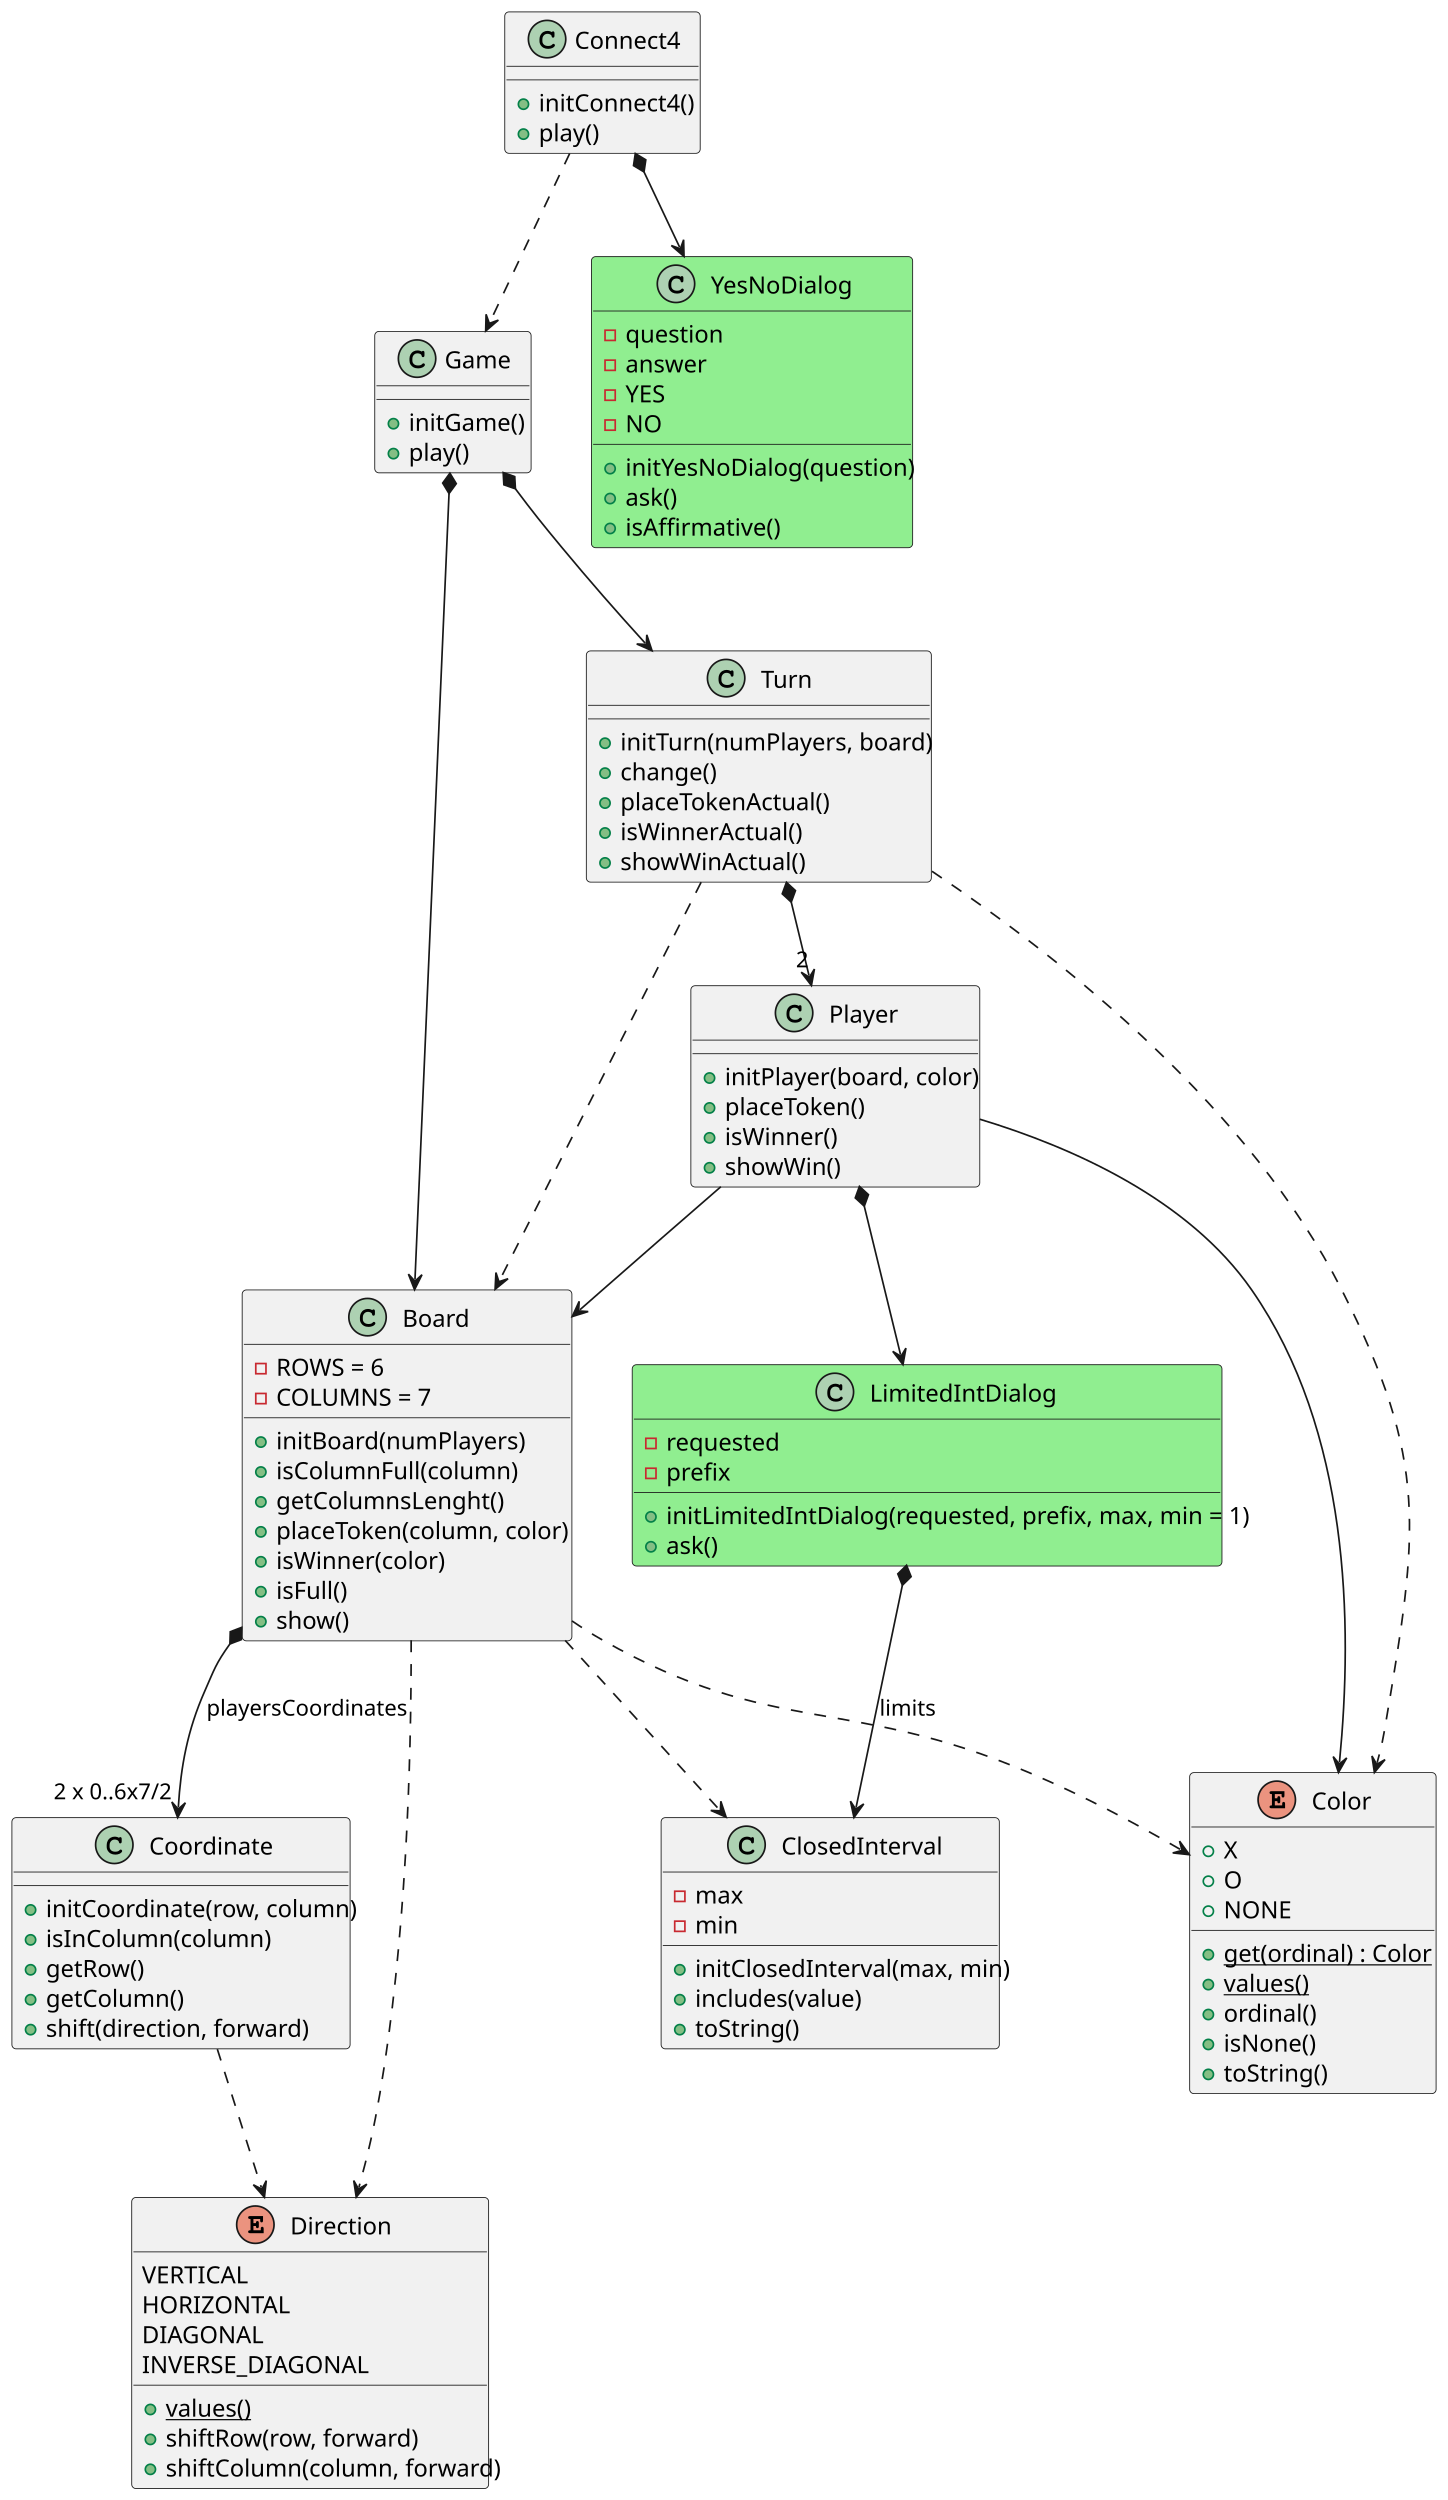
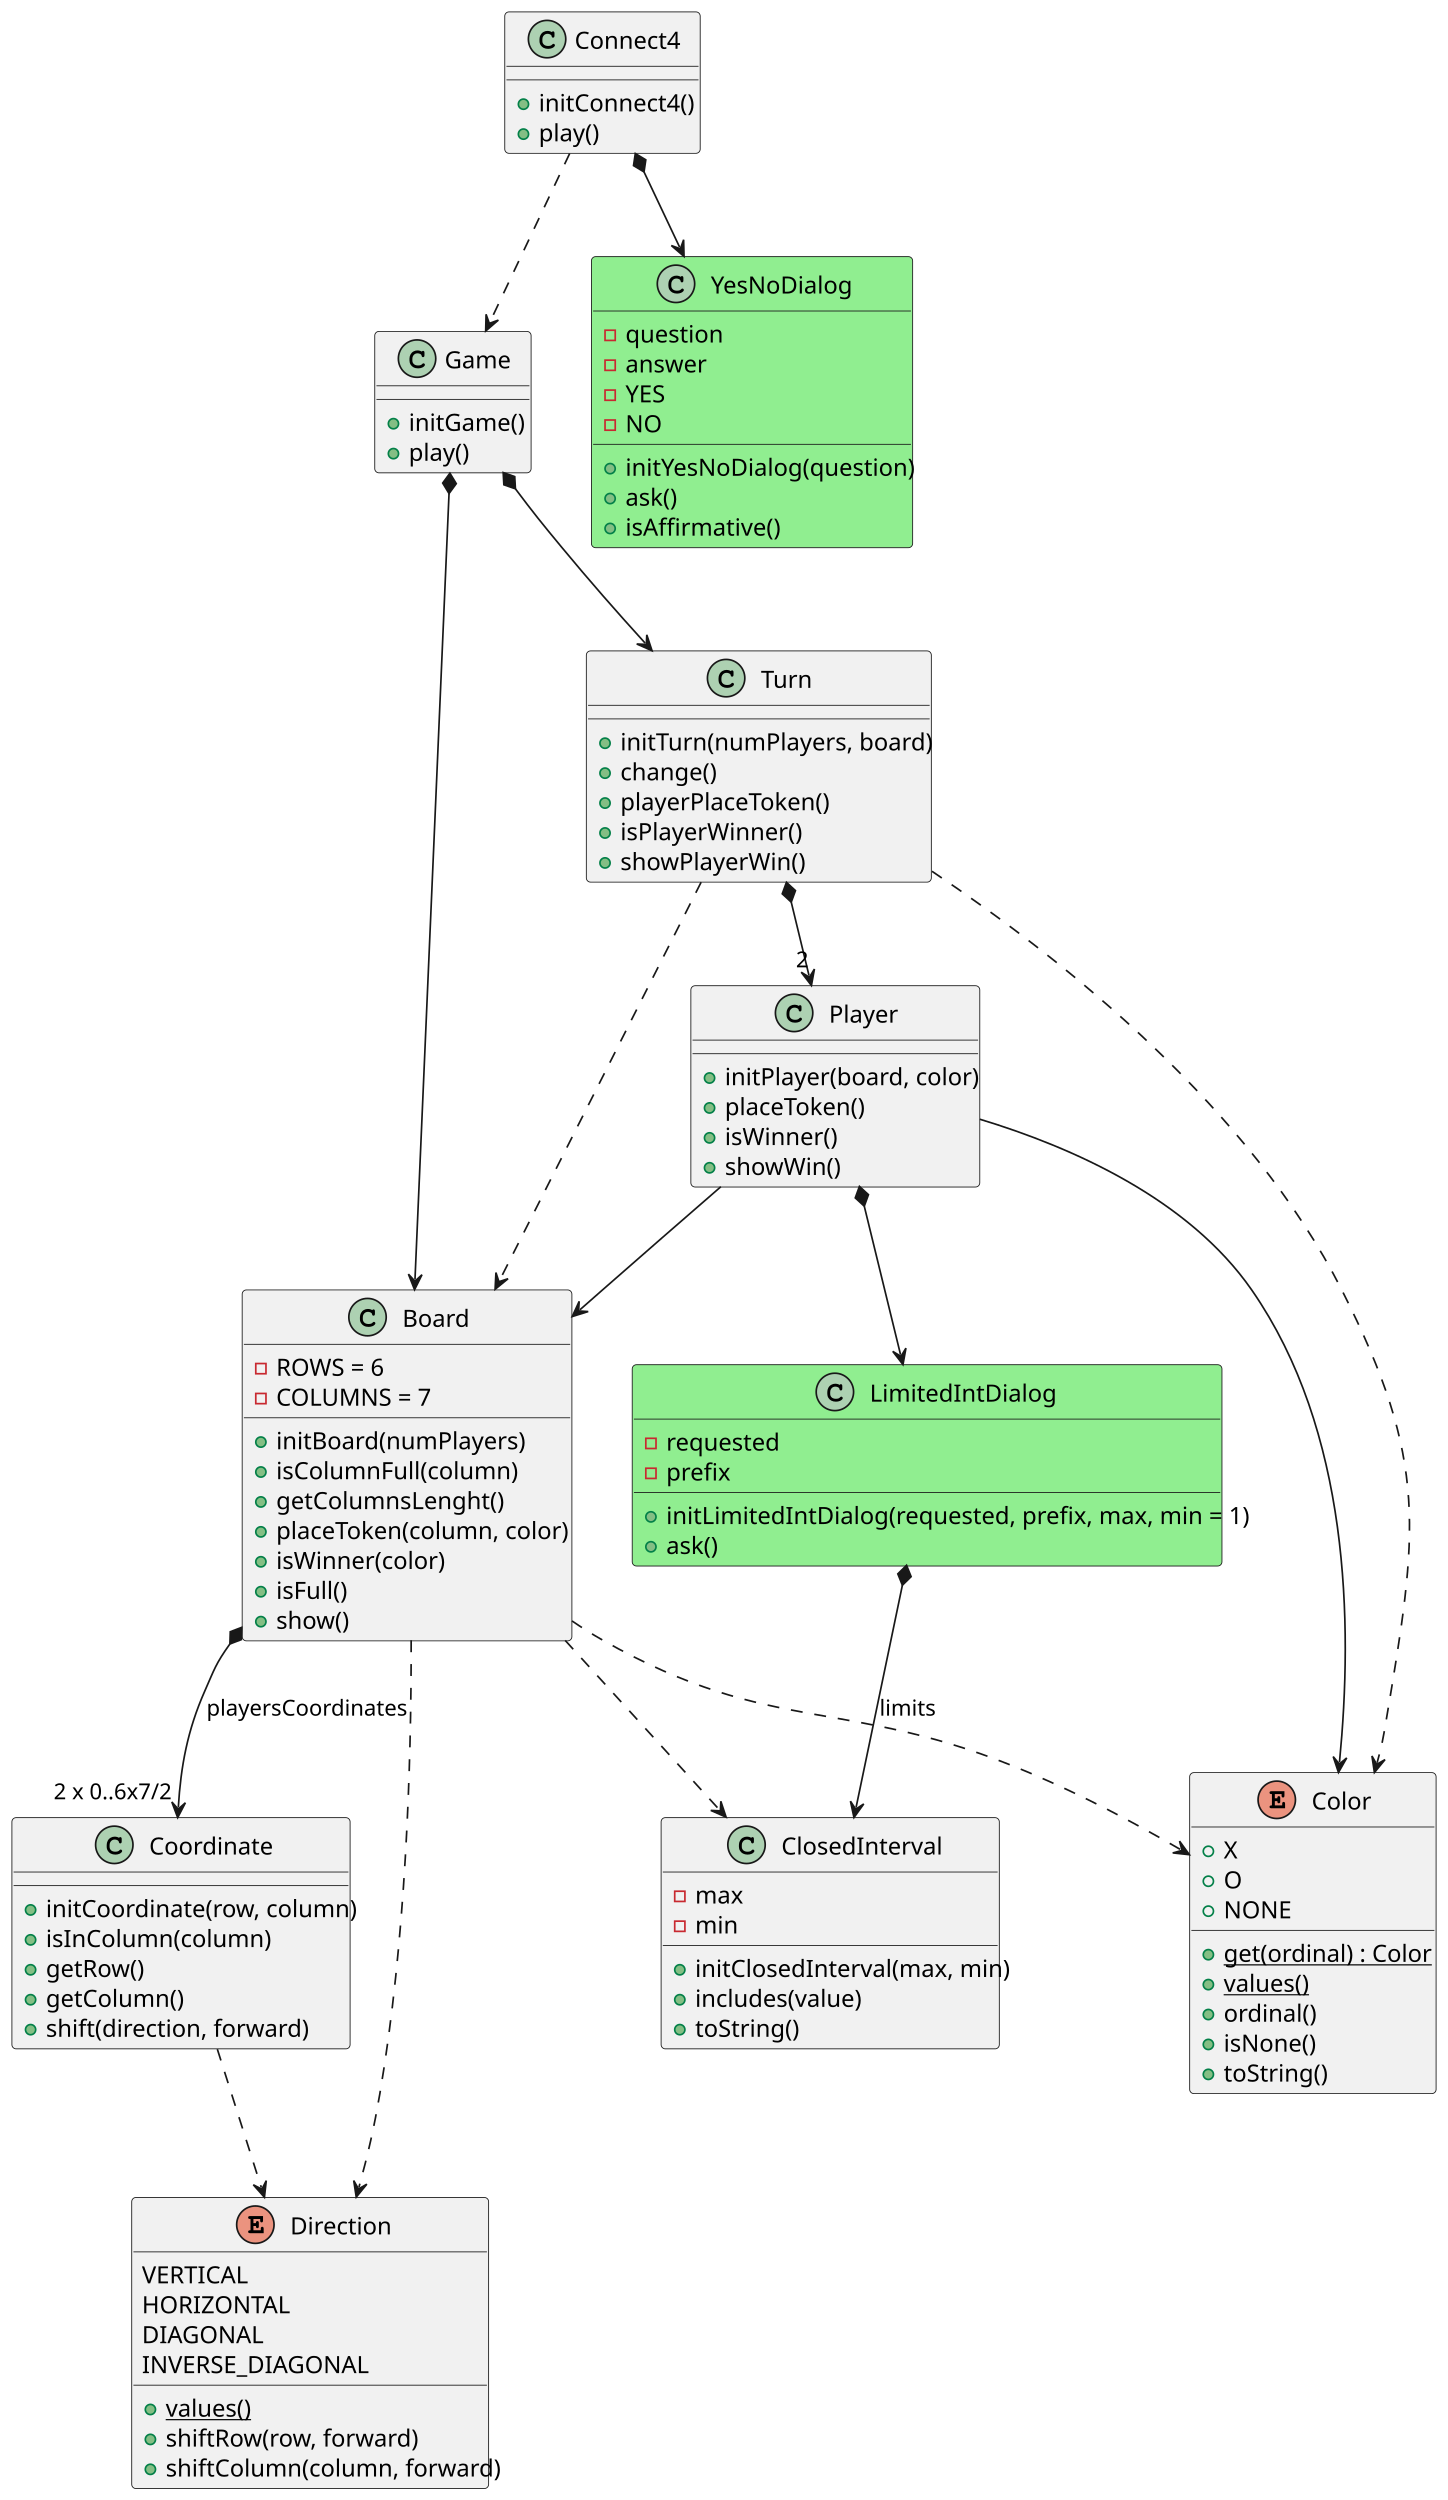
<svg xmlns="http://www.w3.org/2000/svg" contentStyleType="text/css" height="1471px" preserveAspectRatio="none" style="width:852px;height:1471px;background:#FFFFFF;" version="1.1" viewBox="0 0 852 1471" width="852px" zoomAndPan="magnify">
  <defs />
  <g>
    <g id="elem_Connect4">
      <rect codeLine="2" fill="#F1F1F1" height="83.219" id="Connect4" rx="2.5" ry="2.5" style="stroke:#181818;stroke-width:0.5;" width="115" x="297" y="7" />
      <ellipse cx="321.9" cy="23" fill="#ADD1B2" rx="11" ry="11" style="stroke:#181818;stroke-width:1.0;" />
      <path d="M324.666,18.875 Q324.822,18.656 325.009,18.547 Q325.197,18.438 325.416,18.438 Q325.791,18.438 326.025,18.703 Q326.259,18.953 326.259,19.562 L326.259,21.016 Q326.259,21.625 326.025,21.891 Q325.791,22.156 325.416,22.156 Q325.072,22.156 324.869,21.953 Q324.666,21.766 324.556,21.25 Q324.509,20.891 324.322,20.703 Q323.994,20.328 323.384,20.109 Q322.775,19.891 322.15,19.891 Q321.384,19.891 320.744,20.219 Q320.119,20.547 319.619,21.297 Q319.134,22.047 319.134,23.078 L319.134,24.172 Q319.134,25.406 320.025,26.234 Q320.916,27.047 322.509,27.047 Q323.447,27.047 324.103,26.797 Q324.494,26.641 324.916,26.203 Q325.181,25.938 325.322,25.859 Q325.478,25.781 325.681,25.781 Q326.009,25.781 326.259,26.047 Q326.525,26.297 326.525,26.641 Q326.525,26.984 326.181,27.391 Q325.681,27.969 324.884,28.297 Q323.806,28.75 322.509,28.75 Q320.994,28.75 319.791,28.125 Q318.806,27.625 318.119,26.562 Q317.431,25.484 317.431,24.203 L317.431,23.047 Q317.431,21.719 318.041,20.578 Q318.666,19.422 319.759,18.812 Q320.853,18.188 322.087,18.188 Q322.822,18.188 323.462,18.359 Q324.119,18.516 324.666,18.875 Z " fill="#000000" />
      <text fill="#000000" font-family="sans-serif" font-size="14" lengthAdjust="spacing" textLength="61" x="338.1" y="28.729">Connect4</text>
      <line style="stroke:#181818;stroke-width:0.5;" x1="298" x2="411" y1="39" y2="39" />
      <line style="stroke:#181818;stroke-width:0.5;" x1="298" x2="411" y1="47" y2="47" />
      <ellipse cx="308" cy="61.305" fill="#84BE84" rx="3" ry="3" style="stroke:#038048;stroke-width:1.0;" />
      <text fill="#000000" font-family="sans-serif" font-size="14" lengthAdjust="spacing" textLength="89" x="317" y="65.533">initConnect4()</text>
      <ellipse cx="308" cy="78.914" fill="#84BE84" rx="3" ry="3" style="stroke:#038048;stroke-width:1.0;" />
      <text fill="#000000" font-family="sans-serif" font-size="14" lengthAdjust="spacing" textLength="36" x="317" y="83.143">play()</text>
    </g>
    <g id="elem_Game">
      <rect codeLine="10" fill="#F1F1F1" height="83.219" id="Game" rx="2.5" ry="2.5" style="stroke:#181818;stroke-width:0.5;" width="92" x="220.5" y="195" />
      <ellipse cx="245.4" cy="211" fill="#ADD1B2" rx="11" ry="11" style="stroke:#181818;stroke-width:1.0;" />
      <path d="M248.166,206.875 Q248.322,206.656 248.509,206.547 Q248.697,206.438 248.916,206.438 Q249.291,206.438 249.525,206.703 Q249.759,206.953 249.759,207.562 L249.759,209.016 Q249.759,209.625 249.525,209.891 Q249.291,210.156 248.916,210.156 Q248.572,210.156 248.369,209.953 Q248.166,209.766 248.056,209.25 Q248.009,208.891 247.822,208.703 Q247.494,208.328 246.884,208.109 Q246.275,207.891 245.65,207.891 Q244.884,207.891 244.244,208.219 Q243.619,208.547 243.119,209.297 Q242.634,210.047 242.634,211.078 L242.634,212.172 Q242.634,213.406 243.525,214.234 Q244.416,215.047 246.009,215.047 Q246.947,215.047 247.603,214.797 Q247.994,214.641 248.416,214.203 Q248.681,213.938 248.822,213.859 Q248.978,213.781 249.181,213.781 Q249.509,213.781 249.759,214.047 Q250.025,214.297 250.025,214.641 Q250.025,214.984 249.681,215.391 Q249.181,215.969 248.384,216.297 Q247.306,216.75 246.009,216.75 Q244.494,216.75 243.291,216.125 Q242.306,215.625 241.619,214.562 Q240.931,213.484 240.931,212.203 L240.931,211.047 Q240.931,209.719 241.541,208.578 Q242.166,207.422 243.259,206.812 Q244.353,206.188 245.588,206.188 Q246.322,206.188 246.963,206.359 Q247.619,206.516 248.166,206.875 Z " fill="#000000" />
      <text fill="#000000" font-family="sans-serif" font-size="14" lengthAdjust="spacing" textLength="38" x="261.6" y="216.728">Game</text>
      <line style="stroke:#181818;stroke-width:0.5;" x1="221.5" x2="311.5" y1="227" y2="227" />
      <line style="stroke:#181818;stroke-width:0.5;" x1="221.5" x2="311.5" y1="235" y2="235" />
      <ellipse cx="231.5" cy="249.305" fill="#84BE84" rx="3" ry="3" style="stroke:#038048;stroke-width:1.0;" />
      <text fill="#000000" font-family="sans-serif" font-size="14" lengthAdjust="spacing" textLength="66" x="240.5" y="253.533">initGame()</text>
      <ellipse cx="231.5" cy="266.914" fill="#84BE84" rx="3" ry="3" style="stroke:#038048;stroke-width:1.0;" />
      <text fill="#000000" font-family="sans-serif" font-size="14" lengthAdjust="spacing" textLength="36" x="240.5" y="271.143">play()</text>
    </g>
    <g id="elem_YesNoDialog">
      <rect codeLine="90" fill="#90EE90" height="171.266" id="YesNoDialog" rx="2.5" ry="2.5" style="stroke:#181818;stroke-width:0.5;" width="189" x="348" y="151" />
      <ellipse cx="397.75" cy="167" fill="#ADD1B2" rx="11" ry="11" style="stroke:#181818;stroke-width:1.0;" />
      <path d="M400.516,162.875 Q400.672,162.656 400.859,162.547 Q401.047,162.438 401.266,162.438 Q401.641,162.438 401.875,162.703 Q402.109,162.953 402.109,163.562 L402.109,165.016 Q402.109,165.625 401.875,165.891 Q401.641,166.156 401.266,166.156 Q400.922,166.156 400.719,165.953 Q400.516,165.766 400.406,165.25 Q400.359,164.891 400.172,164.703 Q399.844,164.328 399.234,164.109 Q398.625,163.891 398,163.891 Q397.234,163.891 396.594,164.219 Q395.969,164.547 395.469,165.297 Q394.984,166.047 394.984,167.078 L394.984,168.172 Q394.984,169.406 395.875,170.234 Q396.766,171.047 398.359,171.047 Q399.297,171.047 399.953,170.797 Q400.344,170.641 400.766,170.203 Q401.031,169.938 401.172,169.859 Q401.328,169.781 401.531,169.781 Q401.859,169.781 402.109,170.047 Q402.375,170.297 402.375,170.641 Q402.375,170.984 402.031,171.391 Q401.531,171.969 400.734,172.297 Q399.656,172.75 398.359,172.75 Q396.844,172.75 395.641,172.125 Q394.656,171.625 393.969,170.562 Q393.281,169.484 393.281,168.203 L393.281,167.047 Q393.281,165.719 393.891,164.578 Q394.516,163.422 395.609,162.812 Q396.703,162.188 397.938,162.188 Q398.672,162.188 399.312,162.359 Q399.969,162.516 400.516,162.875 Z " fill="#000000" />
      <text fill="#000000" font-family="sans-serif" font-size="14" lengthAdjust="spacing" textLength="81" x="418.25" y="172.728">YesNoDialog</text>
      <line style="stroke:#181818;stroke-width:0.5;" x1="349" x2="536" y1="183" y2="183" />
      <rect fill="none" height="6" style="stroke:#C82930;stroke-width:1.0;" width="6" x="356" y="194.305" />
      <text fill="#000000" font-family="sans-serif" font-size="14" lengthAdjust="spacing" textLength="54" x="368" y="201.533">question</text>
      <rect fill="none" height="6" style="stroke:#C82930;stroke-width:1.0;" width="6" x="356" y="211.914" />
      <text fill="#000000" font-family="sans-serif" font-size="14" lengthAdjust="spacing" textLength="45" x="368" y="219.143">answer</text>
      <rect fill="none" height="6" style="stroke:#C82930;stroke-width:1.0;" width="6" x="356" y="229.523" />
      <text fill="#000000" font-family="sans-serif" font-size="14" lengthAdjust="spacing" textLength="27" x="368" y="236.752">YES</text>
      <rect fill="none" height="6" style="stroke:#C82930;stroke-width:1.0;" width="6" x="356" y="247.133" />
      <text fill="#000000" font-family="sans-serif" font-size="14" lengthAdjust="spacing" textLength="20" x="368" y="254.361">NO</text>
      <line style="stroke:#181818;stroke-width:0.5;" x1="349" x2="536" y1="261.438" y2="261.438" />
      <ellipse cx="359" cy="275.742" fill="#84BE84" rx="3" ry="3" style="stroke:#038048;stroke-width:1.0;" />
      <text fill="#000000" font-family="sans-serif" font-size="14" lengthAdjust="spacing" textLength="163" x="368" y="279.971">initYesNoDialog(question)</text>
      <ellipse cx="359" cy="293.352" fill="#84BE84" rx="3" ry="3" style="stroke:#038048;stroke-width:1.0;" />
      <text fill="#000000" font-family="sans-serif" font-size="14" lengthAdjust="spacing" textLength="32" x="368" y="297.58">ask()</text>
      <ellipse cx="359" cy="310.961" fill="#84BE84" rx="3" ry="3" style="stroke:#038048;stroke-width:1.0;" />
      <text fill="#000000" font-family="sans-serif" font-size="14" lengthAdjust="spacing" textLength="86" x="368" y="315.19">isAffirmative()</text>
    </g>
    <g id="elem_Turn">
      <rect codeLine="18" fill="#F1F1F1" height="136.047" id="Turn" rx="2.5" ry="2.5" style="stroke:#181818;stroke-width:0.5;" width="203" x="345" y="383" />
      <ellipse cx="427.25" cy="399" fill="#ADD1B2" rx="11" ry="11" style="stroke:#181818;stroke-width:1.0;" />
      <path d="M430.016,394.875 Q430.172,394.656 430.359,394.547 Q430.547,394.438 430.766,394.438 Q431.141,394.438 431.375,394.703 Q431.609,394.953 431.609,395.562 L431.609,397.016 Q431.609,397.625 431.375,397.891 Q431.141,398.156 430.766,398.156 Q430.422,398.156 430.219,397.953 Q430.016,397.766 429.906,397.25 Q429.859,396.891 429.672,396.703 Q429.344,396.328 428.734,396.109 Q428.125,395.891 427.5,395.891 Q426.734,395.891 426.094,396.219 Q425.469,396.547 424.969,397.297 Q424.484,398.047 424.484,399.078 L424.484,400.172 Q424.484,401.406 425.375,402.234 Q426.266,403.047 427.859,403.047 Q428.797,403.047 429.453,402.797 Q429.844,402.641 430.266,402.203 Q430.531,401.938 430.672,401.859 Q430.828,401.781 431.031,401.781 Q431.359,401.781 431.609,402.047 Q431.875,402.297 431.875,402.641 Q431.875,402.984 431.531,403.391 Q431.031,403.969 430.234,404.297 Q429.156,404.75 427.859,404.75 Q426.344,404.75 425.141,404.125 Q424.156,403.625 423.469,402.562 Q422.781,401.484 422.781,400.203 L422.781,399.047 Q422.781,397.719 423.391,396.578 Q424.016,395.422 425.109,394.812 Q426.203,394.188 427.438,394.188 Q428.172,394.188 428.812,394.359 Q429.469,394.516 430.016,394.875 Z " fill="#000000" />
      <text fill="#000000" font-family="sans-serif" font-size="14" lengthAdjust="spacing" textLength="30" x="447.75" y="404.728">Turn</text>
      <line style="stroke:#181818;stroke-width:0.5;" x1="346" x2="547" y1="415" y2="415" />
      <line style="stroke:#181818;stroke-width:0.5;" x1="346" x2="547" y1="423" y2="423" />
      <ellipse cx="356" cy="437.305" fill="#84BE84" rx="3" ry="3" style="stroke:#038048;stroke-width:1.0;" />
      <text fill="#000000" font-family="sans-serif" font-size="14" lengthAdjust="spacing" textLength="177" x="365" y="441.533">initTurn(numPlayers, board)</text>
      <ellipse cx="356" cy="454.914" fill="#84BE84" rx="3" ry="3" style="stroke:#038048;stroke-width:1.0;" />
      <text fill="#000000" font-family="sans-serif" font-size="14" lengthAdjust="spacing" textLength="57" x="365" y="459.143">change()</text>
      <ellipse cx="356" cy="472.523" fill="#84BE84" rx="3" ry="3" style="stroke:#038048;stroke-width:1.0;" />
-       <text fill="#000000" font-family="sans-serif" font-size="14" lengthAdjust="spacing" textLength="123" x="365" y="476.752">placeTokenActual()</text>
+       <text fill="#000000" font-family="sans-serif" font-size="14" lengthAdjust="spacing" textLength="124" x="365" y="476.752">playerPlaceToken()</text>
      <ellipse cx="356" cy="490.133" fill="#84BE84" rx="3" ry="3" style="stroke:#038048;stroke-width:1.0;" />
-       <text fill="#000000" font-family="sans-serif" font-size="14" lengthAdjust="spacing" textLength="104" x="365" y="494.361">isWinnerActual()</text>
+       <text fill="#000000" font-family="sans-serif" font-size="14" lengthAdjust="spacing" textLength="105" x="365" y="494.361">isPlayerWinner()</text>
      <ellipse cx="356" cy="507.742" fill="#84BE84" rx="3" ry="3" style="stroke:#038048;stroke-width:1.0;" />
-       <text fill="#000000" font-family="sans-serif" font-size="14" lengthAdjust="spacing" textLength="105" x="365" y="511.971">showWinActual()</text>
+       <text fill="#000000" font-family="sans-serif" font-size="14" lengthAdjust="spacing" textLength="106" x="365" y="511.971">showPlayerWin()</text>
    </g>
    <g id="elem_Board">
      <rect codeLine="41" fill="#F1F1F1" height="206.484" id="Board" rx="2.5" ry="2.5" style="stroke:#181818;stroke-width:0.5;" width="194" x="142.5" y="759" />
      <ellipse cx="216.25" cy="775" fill="#ADD1B2" rx="11" ry="11" style="stroke:#181818;stroke-width:1.0;" />
      <path d="M219.016,770.875 Q219.172,770.656 219.359,770.547 Q219.547,770.438 219.766,770.438 Q220.141,770.438 220.375,770.703 Q220.609,770.953 220.609,771.562 L220.609,773.016 Q220.609,773.625 220.375,773.891 Q220.141,774.156 219.766,774.156 Q219.422,774.156 219.219,773.953 Q219.016,773.766 218.906,773.25 Q218.859,772.891 218.672,772.703 Q218.344,772.328 217.734,772.109 Q217.125,771.891 216.5,771.891 Q215.734,771.891 215.094,772.219 Q214.469,772.547 213.969,773.297 Q213.484,774.047 213.484,775.078 L213.484,776.172 Q213.484,777.406 214.375,778.234 Q215.266,779.047 216.859,779.047 Q217.797,779.047 218.453,778.797 Q218.844,778.641 219.266,778.203 Q219.531,777.938 219.672,777.859 Q219.828,777.781 220.031,777.781 Q220.359,777.781 220.609,778.047 Q220.875,778.297 220.875,778.641 Q220.875,778.984 220.531,779.391 Q220.031,779.969 219.234,780.297 Q218.156,780.75 216.859,780.75 Q215.344,780.75 214.141,780.125 Q213.156,779.625 212.469,778.562 Q211.781,777.484 211.781,776.203 L211.781,775.047 Q211.781,773.719 212.391,772.578 Q213.016,771.422 214.109,770.812 Q215.203,770.188 216.438,770.188 Q217.172,770.188 217.812,770.359 Q218.469,770.516 219.016,770.875 Z " fill="#000000" />
      <text fill="#000000" font-family="sans-serif" font-size="14" lengthAdjust="spacing" textLength="38" x="236.75" y="780.729">Board</text>
      <line style="stroke:#181818;stroke-width:0.5;" x1="143.5" x2="335.5" y1="791" y2="791" />
      <rect fill="none" height="6" style="stroke:#C82930;stroke-width:1.0;" width="6" x="150.5" y="802.305" />
      <text fill="#000000" font-family="sans-serif" font-size="14" lengthAdjust="spacing" textLength="67" x="162.5" y="809.533">ROWS = 6</text>
      <rect fill="none" height="6" style="stroke:#C82930;stroke-width:1.0;" width="6" x="150.5" y="819.914" />
      <text fill="#000000" font-family="sans-serif" font-size="14" lengthAdjust="spacing" textLength="91" x="162.5" y="827.143">COLUMNS = 7</text>
      <line style="stroke:#181818;stroke-width:0.5;" x1="143.5" x2="335.5" y1="834.219" y2="834.219" />
      <ellipse cx="153.5" cy="848.523" fill="#84BE84" rx="3" ry="3" style="stroke:#038048;stroke-width:1.0;" />
      <text fill="#000000" font-family="sans-serif" font-size="14" lengthAdjust="spacing" textLength="140" x="162.5" y="852.752">initBoard(numPlayers)</text>
      <ellipse cx="153.5" cy="866.133" fill="#84BE84" rx="3" ry="3" style="stroke:#038048;stroke-width:1.0;" />
      <text fill="#000000" font-family="sans-serif" font-size="14" lengthAdjust="spacing" textLength="136" x="162.5" y="870.361">isColumnFull(column)</text>
      <ellipse cx="153.5" cy="883.742" fill="#84BE84" rx="3" ry="3" style="stroke:#038048;stroke-width:1.0;" />
      <text fill="#000000" font-family="sans-serif" font-size="14" lengthAdjust="spacing" textLength="129" x="162.5" y="887.971">getColumnsLenght()</text>
      <ellipse cx="153.5" cy="901.352" fill="#84BE84" rx="3" ry="3" style="stroke:#038048;stroke-width:1.0;" />
      <text fill="#000000" font-family="sans-serif" font-size="14" lengthAdjust="spacing" textLength="168" x="162.5" y="905.58">placeToken(column, color)</text>
      <ellipse cx="153.5" cy="918.961" fill="#84BE84" rx="3" ry="3" style="stroke:#038048;stroke-width:1.0;" />
      <text fill="#000000" font-family="sans-serif" font-size="14" lengthAdjust="spacing" textLength="96" x="162.5" y="923.189">isWinner(color)</text>
      <ellipse cx="153.5" cy="936.57" fill="#84BE84" rx="3" ry="3" style="stroke:#038048;stroke-width:1.0;" />
      <text fill="#000000" font-family="sans-serif" font-size="14" lengthAdjust="spacing" textLength="43" x="162.5" y="940.799">isFull()</text>
      <ellipse cx="153.5" cy="954.18" fill="#84BE84" rx="3" ry="3" style="stroke:#038048;stroke-width:1.0;" />
      <text fill="#000000" font-family="sans-serif" font-size="14" lengthAdjust="spacing" textLength="42" x="162.5" y="958.408">show()</text>
    </g>
    <g id="elem_Player">
      <rect codeLine="30" fill="#F1F1F1" height="118.438" id="Player" rx="2.5" ry="2.5" style="stroke:#181818;stroke-width:0.5;" width="170" x="406.5" y="580" />
      <ellipse cx="467.25" cy="596" fill="#ADD1B2" rx="11" ry="11" style="stroke:#181818;stroke-width:1.0;" />
      <path d="M470.016,591.875 Q470.172,591.656 470.359,591.547 Q470.547,591.438 470.766,591.438 Q471.141,591.438 471.375,591.703 Q471.609,591.953 471.609,592.562 L471.609,594.016 Q471.609,594.625 471.375,594.891 Q471.141,595.156 470.766,595.156 Q470.422,595.156 470.219,594.953 Q470.016,594.766 469.906,594.25 Q469.859,593.891 469.672,593.703 Q469.344,593.328 468.734,593.109 Q468.125,592.891 467.5,592.891 Q466.734,592.891 466.094,593.219 Q465.469,593.547 464.969,594.297 Q464.484,595.047 464.484,596.078 L464.484,597.172 Q464.484,598.406 465.375,599.234 Q466.266,600.047 467.859,600.047 Q468.797,600.047 469.453,599.797 Q469.844,599.641 470.266,599.203 Q470.531,598.938 470.672,598.859 Q470.828,598.781 471.031,598.781 Q471.359,598.781 471.609,599.047 Q471.875,599.297 471.875,599.641 Q471.875,599.984 471.531,600.391 Q471.031,600.969 470.234,601.297 Q469.156,601.75 467.859,601.75 Q466.344,601.75 465.141,601.125 Q464.156,600.625 463.469,599.562 Q462.781,598.484 462.781,597.203 L462.781,596.047 Q462.781,594.719 463.391,593.578 Q464.016,592.422 465.109,591.812 Q466.203,591.188 467.438,591.188 Q468.172,591.188 468.812,591.359 Q469.469,591.516 470.016,591.875 Z " fill="#000000" />
      <text fill="#000000" font-family="sans-serif" font-size="14" lengthAdjust="spacing" textLength="40" x="487.75" y="601.729">Player</text>
      <line style="stroke:#181818;stroke-width:0.5;" x1="407.5" x2="575.5" y1="612" y2="612" />
      <line style="stroke:#181818;stroke-width:0.5;" x1="407.5" x2="575.5" y1="620" y2="620" />
      <ellipse cx="417.5" cy="634.305" fill="#84BE84" rx="3" ry="3" style="stroke:#038048;stroke-width:1.0;" />
      <text fill="#000000" font-family="sans-serif" font-size="14" lengthAdjust="spacing" textLength="144" x="426.5" y="638.533">initPlayer(board, color)</text>
      <ellipse cx="417.5" cy="651.914" fill="#84BE84" rx="3" ry="3" style="stroke:#038048;stroke-width:1.0;" />
      <text fill="#000000" font-family="sans-serif" font-size="14" lengthAdjust="spacing" textLength="84" x="426.5" y="656.143">placeToken()</text>
      <ellipse cx="417.5" cy="669.523" fill="#84BE84" rx="3" ry="3" style="stroke:#038048;stroke-width:1.0;" />
      <text fill="#000000" font-family="sans-serif" font-size="14" lengthAdjust="spacing" textLength="65" x="426.5" y="673.752">isWinner()</text>
      <ellipse cx="417.5" cy="687.133" fill="#84BE84" rx="3" ry="3" style="stroke:#038048;stroke-width:1.0;" />
      <text fill="#000000" font-family="sans-serif" font-size="14" lengthAdjust="spacing" textLength="66" x="426.5" y="691.361">showWin()</text>
    </g>
    <g id="elem_Color">
      <rect codeLine="78" fill="#F1F1F1" height="188.875" id="Color" rx="2.5" ry="2.5" style="stroke:#181818;stroke-width:0.5;" width="145" x="700" y="1043" />
      <ellipse cx="751.25" cy="1059" fill="#EB937F" rx="11" ry="11" style="stroke:#181818;stroke-width:1.0;" />
      <path d="M750.109,1059.797 L750.109,1062.297 L754.438,1062.297 L754.438,1061.375 Q754.438,1060.766 754.672,1060.5 Q754.922,1060.234 755.297,1060.234 Q755.672,1060.234 755.906,1060.5 Q756.141,1060.766 756.141,1061.375 L756.141,1064 L748.141,1064 Q747.516,1064 747.25,1063.766 Q747,1063.531 747,1063.141 Q747,1062.766 747.266,1062.531 Q747.531,1062.297 748.141,1062.297 L748.406,1062.297 L748.406,1055.641 L748.141,1055.641 Q747.516,1055.641 747.25,1055.406 Q747,1055.172 747,1054.781 Q747,1054.406 747.25,1054.172 Q747.516,1053.938 748.141,1053.938 L755.766,1053.938 L755.766,1056.531 Q755.766,1057.141 755.531,1057.406 Q755.312,1057.656 754.922,1057.656 Q754.547,1057.656 754.312,1057.406 Q754.078,1057.141 754.078,1056.531 L754.078,1055.641 L750.109,1055.641 L750.109,1058.094 L751.594,1058.094 Q751.594,1057.438 751.719,1057.25 Q751.984,1056.844 752.453,1056.844 Q752.828,1056.844 753.062,1057.109 Q753.297,1057.359 753.297,1057.969 L753.297,1059.938 Q753.297,1060.484 753.172,1060.672 Q752.906,1061.062 752.453,1061.062 Q751.984,1061.062 751.719,1060.656 Q751.594,1060.469 751.594,1059.797 L750.109,1059.797 Z " fill="#000000" />
      <text fill="#000000" font-family="sans-serif" font-size="14" lengthAdjust="spacing" textLength="34" x="771.75" y="1064.728">Color</text>
      <line style="stroke:#181818;stroke-width:0.5;" x1="701" x2="844" y1="1075" y2="1075" />
      <ellipse cx="711" cy="1089.305" fill="none" rx="3" ry="3" style="stroke:#038048;stroke-width:1.0;" />
      <text fill="#000000" font-family="sans-serif" font-size="14" lengthAdjust="spacing" textLength="8" x="720" y="1093.533">X</text>
      <ellipse cx="711" cy="1106.914" fill="none" rx="3" ry="3" style="stroke:#038048;stroke-width:1.0;" />
      <text fill="#000000" font-family="sans-serif" font-size="14" lengthAdjust="spacing" textLength="11" x="720" y="1111.143">O</text>
      <ellipse cx="711" cy="1124.523" fill="none" rx="3" ry="3" style="stroke:#038048;stroke-width:1.0;" />
      <text fill="#000000" font-family="sans-serif" font-size="14" lengthAdjust="spacing" textLength="38" x="720" y="1128.752">NONE</text>
      <line style="stroke:#181818;stroke-width:0.5;" x1="701" x2="844" y1="1135.828" y2="1135.828" />
      <ellipse cx="711" cy="1150.133" fill="#84BE84" rx="3" ry="3" style="stroke:#038048;stroke-width:1.0;" />
      <text fill="#000000" font-family="sans-serif" font-size="14" lengthAdjust="spacing" text-decoration="underline" textLength="119" x="720" y="1154.361">get(ordinal) : Color</text>
      <ellipse cx="711" cy="1167.742" fill="#84BE84" rx="3" ry="3" style="stroke:#038048;stroke-width:1.0;" />
      <text fill="#000000" font-family="sans-serif" font-size="14" lengthAdjust="spacing" text-decoration="underline" textLength="51" x="720" y="1171.971">values()</text>
      <ellipse cx="711" cy="1185.352" fill="#84BE84" rx="3" ry="3" style="stroke:#038048;stroke-width:1.0;" />
      <text fill="#000000" font-family="sans-serif" font-size="14" lengthAdjust="spacing" textLength="53" x="720" y="1189.58">ordinal()</text>
      <ellipse cx="711" cy="1202.961" fill="#84BE84" rx="3" ry="3" style="stroke:#038048;stroke-width:1.0;" />
      <text fill="#000000" font-family="sans-serif" font-size="14" lengthAdjust="spacing" textLength="53" x="720" y="1207.189">isNone()</text>
      <ellipse cx="711" cy="1220.57" fill="#84BE84" rx="3" ry="3" style="stroke:#038048;stroke-width:1.0;" />
      <text fill="#000000" font-family="sans-serif" font-size="14" lengthAdjust="spacing" textLength="59" x="720" y="1224.799">toString()</text>
    </g>
    <g id="elem_LimitedIntDialog">
      <rect codeLine="101" fill="#90EE90" height="118.438" id="LimitedIntDialog" rx="2.5" ry="2.5" style="stroke:#181818;stroke-width:0.5;" width="347" x="372" y="803" />
      <ellipse cx="491.25" cy="819" fill="#ADD1B2" rx="11" ry="11" style="stroke:#181818;stroke-width:1.0;" />
      <path d="M494.016,814.875 Q494.172,814.656 494.359,814.547 Q494.547,814.438 494.766,814.438 Q495.141,814.438 495.375,814.703 Q495.609,814.953 495.609,815.562 L495.609,817.016 Q495.609,817.625 495.375,817.891 Q495.141,818.156 494.766,818.156 Q494.422,818.156 494.219,817.953 Q494.016,817.766 493.906,817.25 Q493.859,816.891 493.672,816.703 Q493.344,816.328 492.734,816.109 Q492.125,815.891 491.5,815.891 Q490.734,815.891 490.094,816.219 Q489.469,816.547 488.969,817.297 Q488.484,818.047 488.484,819.078 L488.484,820.172 Q488.484,821.406 489.375,822.234 Q490.266,823.047 491.859,823.047 Q492.797,823.047 493.453,822.797 Q493.844,822.641 494.266,822.203 Q494.531,821.938 494.672,821.859 Q494.828,821.781 495.031,821.781 Q495.359,821.781 495.609,822.047 Q495.875,822.297 495.875,822.641 Q495.875,822.984 495.531,823.391 Q495.031,823.969 494.234,824.297 Q493.156,824.75 491.859,824.75 Q490.344,824.75 489.141,824.125 Q488.156,823.625 487.469,822.562 Q486.781,821.484 486.781,820.203 L486.781,819.047 Q486.781,817.719 487.391,816.578 Q488.016,815.422 489.109,814.812 Q490.203,814.188 491.438,814.188 Q492.172,814.188 492.812,814.359 Q493.469,814.516 494.016,814.875 Z " fill="#000000" />
      <text fill="#000000" font-family="sans-serif" font-size="14" lengthAdjust="spacing" textLength="100" x="511.75" y="824.729">LimitedIntDialog</text>
      <line style="stroke:#181818;stroke-width:0.5;" x1="373" x2="718" y1="835" y2="835" />
      <rect fill="none" height="6" style="stroke:#C82930;stroke-width:1.0;" width="6" x="380" y="846.305" />
      <text fill="#000000" font-family="sans-serif" font-size="14" lengthAdjust="spacing" textLength="64" x="392" y="853.533">requested</text>
      <rect fill="none" height="6" style="stroke:#C82930;stroke-width:1.0;" width="6" x="380" y="863.914" />
      <text fill="#000000" font-family="sans-serif" font-size="14" lengthAdjust="spacing" textLength="34" x="392" y="871.143">prefix</text>
      <line style="stroke:#181818;stroke-width:0.5;" x1="373" x2="718" y1="878.219" y2="878.219" />
      <ellipse cx="383" cy="892.523" fill="#84BE84" rx="3" ry="3" style="stroke:#038048;stroke-width:1.0;" />
      <text fill="#000000" font-family="sans-serif" font-size="14" lengthAdjust="spacing" textLength="321" x="392" y="896.752">initLimitedIntDialog(requested, prefix, max, min = 1)</text>
      <ellipse cx="383" cy="910.133" fill="#84BE84" rx="3" ry="3" style="stroke:#038048;stroke-width:1.0;" />
      <text fill="#000000" font-family="sans-serif" font-size="14" lengthAdjust="spacing" textLength="32" x="392" y="914.361">ask()</text>
    </g>
    <g id="elem_ClosedInterval">
      <rect codeLine="111" fill="#F1F1F1" height="136.047" id="ClosedInterval" rx="2.5" ry="2.5" style="stroke:#181818;stroke-width:0.5;" width="199" x="389" y="1069.5" />
      <ellipse cx="439.25" cy="1085.5" fill="#ADD1B2" rx="11" ry="11" style="stroke:#181818;stroke-width:1.0;" />
      <path d="M442.016,1081.375 Q442.172,1081.156 442.359,1081.047 Q442.547,1080.938 442.766,1080.938 Q443.141,1080.938 443.375,1081.203 Q443.609,1081.453 443.609,1082.062 L443.609,1083.516 Q443.609,1084.125 443.375,1084.391 Q443.141,1084.656 442.766,1084.656 Q442.422,1084.656 442.219,1084.453 Q442.016,1084.266 441.906,1083.75 Q441.859,1083.391 441.672,1083.203 Q441.344,1082.828 440.734,1082.609 Q440.125,1082.391 439.5,1082.391 Q438.734,1082.391 438.094,1082.719 Q437.469,1083.047 436.969,1083.797 Q436.484,1084.547 436.484,1085.578 L436.484,1086.672 Q436.484,1087.906 437.375,1088.734 Q438.266,1089.547 439.859,1089.547 Q440.797,1089.547 441.453,1089.297 Q441.844,1089.141 442.266,1088.703 Q442.531,1088.438 442.672,1088.359 Q442.828,1088.281 443.031,1088.281 Q443.359,1088.281 443.609,1088.547 Q443.875,1088.797 443.875,1089.141 Q443.875,1089.484 443.531,1089.891 Q443.031,1090.469 442.234,1090.797 Q441.156,1091.25 439.859,1091.25 Q438.344,1091.25 437.141,1090.625 Q436.156,1090.125 435.469,1089.062 Q434.781,1087.984 434.781,1086.703 L434.781,1085.547 Q434.781,1084.219 435.391,1083.078 Q436.016,1081.922 437.109,1081.312 Q438.203,1080.688 439.438,1080.688 Q440.172,1080.688 440.812,1080.859 Q441.469,1081.016 442.016,1081.375 Z " fill="#000000" />
      <text fill="#000000" font-family="sans-serif" font-size="14" lengthAdjust="spacing" textLength="90" x="459.75" y="1091.228">ClosedInterval</text>
      <line style="stroke:#181818;stroke-width:0.5;" x1="390" x2="587" y1="1101.5" y2="1101.5" />
      <rect fill="none" height="6" style="stroke:#C82930;stroke-width:1.0;" width="6" x="397" y="1112.805" />
      <text fill="#000000" font-family="sans-serif" font-size="14" lengthAdjust="spacing" textLength="25" x="409" y="1120.033">max</text>
      <rect fill="none" height="6" style="stroke:#C82930;stroke-width:1.0;" width="6" x="397" y="1130.414" />
      <text fill="#000000" font-family="sans-serif" font-size="14" lengthAdjust="spacing" textLength="22" x="409" y="1137.643">min</text>
      <line style="stroke:#181818;stroke-width:0.5;" x1="390" x2="587" y1="1144.719" y2="1144.719" />
      <ellipse cx="400" cy="1159.023" fill="#84BE84" rx="3" ry="3" style="stroke:#038048;stroke-width:1.0;" />
      <text fill="#000000" font-family="sans-serif" font-size="14" lengthAdjust="spacing" textLength="173" x="409" y="1163.252">initClosedInterval(max, min)</text>
      <ellipse cx="400" cy="1176.633" fill="#84BE84" rx="3" ry="3" style="stroke:#038048;stroke-width:1.0;" />
      <text fill="#000000" font-family="sans-serif" font-size="14" lengthAdjust="spacing" textLength="96" x="409" y="1180.861">includes(value)</text>
      <ellipse cx="400" cy="1194.242" fill="#84BE84" rx="3" ry="3" style="stroke:#038048;stroke-width:1.0;" />
      <text fill="#000000" font-family="sans-serif" font-size="14" lengthAdjust="spacing" textLength="59" x="409" y="1198.471">toString()</text>
    </g>
    <g id="elem_Coordinate">
      <rect codeLine="58" fill="#F1F1F1" height="136.047" id="Coordinate" rx="2.5" ry="2.5" style="stroke:#181818;stroke-width:0.5;" width="199" x="7" y="1069.5" />
      <ellipse cx="67.25" cy="1085.5" fill="#ADD1B2" rx="11" ry="11" style="stroke:#181818;stroke-width:1.0;" />
      <path d="M70.016,1081.375 Q70.172,1081.156 70.359,1081.047 Q70.547,1080.938 70.766,1080.938 Q71.141,1080.938 71.375,1081.203 Q71.609,1081.453 71.609,1082.062 L71.609,1083.516 Q71.609,1084.125 71.375,1084.391 Q71.141,1084.656 70.766,1084.656 Q70.422,1084.656 70.219,1084.453 Q70.016,1084.266 69.906,1083.75 Q69.859,1083.391 69.672,1083.203 Q69.344,1082.828 68.734,1082.609 Q68.125,1082.391 67.5,1082.391 Q66.734,1082.391 66.094,1082.719 Q65.469,1083.047 64.969,1083.797 Q64.484,1084.547 64.484,1085.578 L64.484,1086.672 Q64.484,1087.906 65.375,1088.734 Q66.266,1089.547 67.859,1089.547 Q68.797,1089.547 69.453,1089.297 Q69.844,1089.141 70.266,1088.703 Q70.531,1088.438 70.672,1088.359 Q70.828,1088.281 71.031,1088.281 Q71.359,1088.281 71.609,1088.547 Q71.875,1088.797 71.875,1089.141 Q71.875,1089.484 71.531,1089.891 Q71.031,1090.469 70.234,1090.797 Q69.156,1091.25 67.859,1091.25 Q66.344,1091.25 65.141,1090.625 Q64.156,1090.125 63.469,1089.062 Q62.781,1087.984 62.781,1086.703 L62.781,1085.547 Q62.781,1084.219 63.391,1083.078 Q64.016,1081.922 65.109,1081.312 Q66.203,1080.688 67.438,1080.688 Q68.172,1080.688 68.812,1080.859 Q69.469,1081.016 70.016,1081.375 Z " fill="#000000" />
      <text fill="#000000" font-family="sans-serif" font-size="14" lengthAdjust="spacing" textLength="70" x="87.75" y="1091.228">Coordinate</text>
      <line style="stroke:#181818;stroke-width:0.5;" x1="8" x2="205" y1="1101.5" y2="1101.5" />
      <line style="stroke:#181818;stroke-width:0.5;" x1="8" x2="205" y1="1109.5" y2="1109.5" />
      <ellipse cx="18" cy="1123.805" fill="#84BE84" rx="3" ry="3" style="stroke:#038048;stroke-width:1.0;" />
      <text fill="#000000" font-family="sans-serif" font-size="14" lengthAdjust="spacing" textLength="173" x="27" y="1128.033">initCoordinate(row, column)</text>
      <ellipse cx="18" cy="1141.414" fill="#84BE84" rx="3" ry="3" style="stroke:#038048;stroke-width:1.0;" />
      <text fill="#000000" font-family="sans-serif" font-size="14" lengthAdjust="spacing" textLength="124" x="27" y="1145.643">isInColumn(column)</text>
      <ellipse cx="18" cy="1159.023" fill="#84BE84" rx="3" ry="3" style="stroke:#038048;stroke-width:1.0;" />
      <text fill="#000000" font-family="sans-serif" font-size="14" lengthAdjust="spacing" textLength="57" x="27" y="1163.252">getRow()</text>
      <ellipse cx="18" cy="1176.633" fill="#84BE84" rx="3" ry="3" style="stroke:#038048;stroke-width:1.0;" />
      <text fill="#000000" font-family="sans-serif" font-size="14" lengthAdjust="spacing" textLength="78" x="27" y="1180.861">getColumn()</text>
      <ellipse cx="18" cy="1194.242" fill="#84BE84" rx="3" ry="3" style="stroke:#038048;stroke-width:1.0;" />
      <text fill="#000000" font-family="sans-serif" font-size="14" lengthAdjust="spacing" textLength="145" x="27" y="1198.471">shift(direction, forward)</text>
    </g>
    <g id="elem_Direction">
      <rect codeLine="67" fill="#F1F1F1" height="171.266" id="Direction" rx="2.5" ry="2.5" style="stroke:#181818;stroke-width:0.5;" width="210" x="77.5" y="1293" />
      <ellipse cx="150.25" cy="1309" fill="#EB937F" rx="11" ry="11" style="stroke:#181818;stroke-width:1.0;" />
      <path d="M149.109,1309.797 L149.109,1312.297 L153.438,1312.297 L153.438,1311.375 Q153.438,1310.766 153.672,1310.5 Q153.922,1310.234 154.297,1310.234 Q154.672,1310.234 154.906,1310.5 Q155.141,1310.766 155.141,1311.375 L155.141,1314 L147.141,1314 Q146.516,1314 146.25,1313.766 Q146,1313.531 146,1313.141 Q146,1312.766 146.266,1312.531 Q146.531,1312.297 147.141,1312.297 L147.406,1312.297 L147.406,1305.641 L147.141,1305.641 Q146.516,1305.641 146.25,1305.406 Q146,1305.172 146,1304.781 Q146,1304.406 146.25,1304.172 Q146.516,1303.938 147.141,1303.938 L154.766,1303.938 L154.766,1306.531 Q154.766,1307.141 154.531,1307.406 Q154.312,1307.656 153.922,1307.656 Q153.547,1307.656 153.312,1307.406 Q153.078,1307.141 153.078,1306.531 L153.078,1305.641 L149.109,1305.641 L149.109,1308.094 L150.594,1308.094 Q150.594,1307.438 150.719,1307.25 Q150.984,1306.844 151.453,1306.844 Q151.828,1306.844 152.062,1307.109 Q152.297,1307.359 152.297,1307.969 L152.297,1309.938 Q152.297,1310.484 152.172,1310.672 Q151.906,1311.062 151.453,1311.062 Q150.984,1311.062 150.719,1310.656 Q150.594,1310.469 150.594,1309.797 L149.109,1309.797 Z " fill="#000000" />
      <text fill="#000000" font-family="sans-serif" font-size="14" lengthAdjust="spacing" textLength="56" x="170.75" y="1314.728">Direction</text>
      <line style="stroke:#181818;stroke-width:0.5;" x1="78.5" x2="286.5" y1="1325" y2="1325" />
      <text fill="#000000" font-family="sans-serif" font-size="14" lengthAdjust="spacing" textLength="67" x="83.5" y="1343.533">VERTICAL</text>
      <text fill="#000000" font-family="sans-serif" font-size="14" lengthAdjust="spacing" textLength="87" x="83.5" y="1361.143">HORIZONTAL</text>
      <text fill="#000000" font-family="sans-serif" font-size="14" lengthAdjust="spacing" textLength="70" x="83.5" y="1378.752">DIAGONAL</text>
      <text fill="#000000" font-family="sans-serif" font-size="14" lengthAdjust="spacing" textLength="136" x="83.5" y="1396.361">INVERSE_DIAGONAL</text>
      <line style="stroke:#181818;stroke-width:0.5;" x1="78.5" x2="286.5" y1="1403.438" y2="1403.438" />
      <ellipse cx="88.5" cy="1417.742" fill="#84BE84" rx="3" ry="3" style="stroke:#038048;stroke-width:1.0;" />
      <text fill="#000000" font-family="sans-serif" font-size="14" lengthAdjust="spacing" text-decoration="underline" textLength="51" x="97.5" y="1421.971">values()</text>
      <ellipse cx="88.5" cy="1435.352" fill="#84BE84" rx="3" ry="3" style="stroke:#038048;stroke-width:1.0;" />
      <text fill="#000000" font-family="sans-serif" font-size="14" lengthAdjust="spacing" textLength="140" x="97.5" y="1439.58">shiftRow(row, forward)</text>
      <ellipse cx="88.5" cy="1452.961" fill="#84BE84" rx="3" ry="3" style="stroke:#038048;stroke-width:1.0;" />
      <text fill="#000000" font-family="sans-serif" font-size="14" lengthAdjust="spacing" textLength="184" x="97.5" y="1457.189">shiftColumn(column, forward)</text>
    </g>
    <g id="link_Connect4_Game">
      <path codeLine="7" d="M335.19,90.32 C320.52,121.33 302.996,158.366 288.336,189.356 " fill="none" id="Connect4-to-Game" style="stroke:#181818;stroke-width:1.0;stroke-dasharray:7.0,7.0;" />
      <polygon fill="#181818" points="285.77,194.78,293.234,188.355,287.908,190.26,286.003,184.934,285.77,194.78" style="stroke:#181818;stroke-width:1.0;" />
    </g>
    <g id="link_Connect4_YesNoDialog">
      <path codeLine="8" d="M378.942,101.167 C387.392,119.027 389.945,124.406 399.915,145.486 " fill="none" id="Connect4-YesNoDialog" style="stroke:#181818;stroke-width:1.0;" />
      <polygon fill="#181818" points="373.81,90.32,372.76,97.454,378.942,101.167,379.992,94.033,373.81,90.32" style="stroke:#181818;stroke-width:1.0;" />
      <polygon fill="#181818" points="402.48,150.91,402.248,141.064,400.342,146.39,395.016,144.484,402.48,150.91" style="stroke:#181818;stroke-width:1.0;" />
    </g>
    <g id="link_Game_Turn">
      <path codeLine="15" d="M303.274,287.637 C313.874,301.757 318.87,307.97 330.5,322 C347.25,342.2 362.067,359.108 379.627,378.448 " fill="none" id="Game-Turn" style="stroke:#181818;stroke-width:1.0;" />
      <polygon fill="#181818" points="296.07,278.04,296.473,285.24,303.274,287.637,302.871,280.437,296.07,278.04" style="stroke:#181818;stroke-width:1.0;" />
      <polygon fill="#181818" points="383.66,382.89,380.572,373.538,380.299,379.188,374.649,378.916,383.66,382.89" style="stroke:#181818;stroke-width:1.0;" />
    </g>
    <g id="link_Game_Board">
      <path codeLine="16" d="M264.211,290.399 C260.031,386.919 250.23,613.186 244.18,752.866 " fill="none" id="Game-Board" style="stroke:#181818;stroke-width:1.0;" />
      <polygon fill="#181818" points="264.73,278.41,260.474,284.231,264.211,290.399,268.467,284.577,264.73,278.41" style="stroke:#181818;stroke-width:1.0;" />
      <polygon fill="#181818" points="243.92,758.86,248.306,750.042,244.136,753.865,240.313,749.695,243.92,758.86" style="stroke:#181818;stroke-width:1.0;" />
    </g>
    <g id="link_Turn_Player">
      <path codeLine="26" d="M465.567,530.815 C470.366,550.695 471.369,554.778 476.029,574.038 " fill="none" id="Turn-Player" style="stroke:#181818;stroke-width:1.0;" />
      <polygon fill="#181818" points="462.75,519.15,460.27,525.921,465.567,530.815,468.046,524.044,462.75,519.15" style="stroke:#181818;stroke-width:1.0;" />
      <polygon fill="#181818" points="477.44,579.87,479.211,570.182,476.264,575.01,471.436,572.063,477.44,579.87" style="stroke:#181818;stroke-width:1.0;" />
      <text fill="#000000" font-family="sans-serif" font-size="13" lengthAdjust="spacing" textLength="7" x="468.3" y="569.178">2</text>
    </g>
    <g id="link_Turn_Board">
      <path codeLine="27" d="M412.55,519.08 C379.63,584.12 331.95,678.327 294.019,753.267 " fill="none" id="Turn-to-Board" style="stroke:#181818;stroke-width:1.0;stroke-dasharray:7.0,7.0;" />
      <polygon fill="#181818" points="291.31,758.62,298.943,752.396,293.568,754.159,291.805,748.784,291.31,758.62" style="stroke:#181818;stroke-width:1.0;" />
    </g>
    <g id="link_Turn_Color">
      <path codeLine="28" d="M548.37,512.66 C628.68,566.5 735.77,652.96 789.5,759 C840.79,860.23 834.42,901.11 815.5,1013 C813.83,1022.85 813.072,1027.178 810.302,1037.178 " fill="none" id="Turn-to-Color" style="stroke:#181818;stroke-width:1.0;stroke-dasharray:7.0,7.0;" />
      <polygon fill="#181818" points="808.7,1042.96,814.957,1035.354,810.035,1038.141,807.248,1033.219,808.7,1042.96" style="stroke:#181818;stroke-width:1.0;" />
    </g>
    <g id="link_Player_Board">
      <path codeLine="37" d="M424.14,698.27 C401.92,717.55 377.11,739.15 354.5,759 C348.68,764.11 347.21,765.391 341.19,770.701 " fill="none" id="Player-to-Board" style="stroke:#181818;stroke-width:1.0;" />
      <polygon fill="#181818" points="336.69,774.67,346.086,771.716,340.44,771.362,340.793,765.717,336.69,774.67" style="stroke:#181818;stroke-width:1.0;" />
    </g>
    <g id="link_Player_Color">
      <path codeLine="38" d="M576.55,658.56 C631.49,675.22 699.42,705.59 736.5,759 C794.04,841.88 796.174,954.838 788.144,1036.958 " fill="none" id="Player-to-Color" style="stroke:#181818;stroke-width:1.0;" />
      <polygon fill="#181818" points="787.56,1042.93,792.417,1034.362,788.047,1037.954,784.455,1033.583,787.56,1042.93" style="stroke:#181818;stroke-width:1.0;" />
    </g>
    <g id="link_Player_LimitedIntDialog">
      <path codeLine="39" d="M508.537,709.727 C516.437,742.077 521.987,764.751 529.887,797.111 " fill="none" id="Player-LimitedIntDialog" style="stroke:#181818;stroke-width:1.0;" />
      <polygon fill="#181818" points="505.69,698.07,503.228,704.848,508.537,709.727,510.999,702.95,505.69,698.07" style="stroke:#181818;stroke-width:1.0;" />
      <polygon fill="#181818" points="531.31,802.94,533.061,793.248,530.124,798.083,525.29,795.145,531.31,802.94" style="stroke:#181818;stroke-width:1.0;" />
    </g>
    <g id="link_Board_ClosedInterval">
      <path codeLine="53" d="M332.57,965.23 C364.21,999.98 394.69,1033.464 423.2,1064.774 " fill="none" id="Board-to-ClosedInterval" style="stroke:#181818;stroke-width:1.0;stroke-dasharray:7.0,7.0;" />
      <polygon fill="#181818" points="427.24,1069.21,424.138,1059.862,423.874,1065.513,418.223,1065.248,427.24,1069.21" style="stroke:#181818;stroke-width:1.0;" />
    </g>
    <g id="link_Board_Coordinate">
      <path codeLine="54" d="M135.266,967.313 C126.786,979.213 126.24,982.02 120.5,995 C110.32,1018.03 106.394,1039.181 104.915,1063.501 " fill="none" id="Board-Coordinate" style="stroke:#181818;stroke-width:1.0;" />
      <polygon fill="#181818" points="142.23,957.54,135.49,960.105,135.266,967.313,142.006,964.748,142.23,957.54" style="stroke:#181818;stroke-width:1.0;" />
      <polygon fill="#181818" points="104.55,1069.49,109.089,1060.75,104.854,1064.499,101.104,1060.264,104.55,1069.49" style="stroke:#181818;stroke-width:1.0;" />
      <text fill="#000000" font-family="sans-serif" font-size="13" lengthAdjust="spacing" textLength="111" x="121.5" y="1009.495">playersCoordinates</text>
      <text fill="#000000" font-family="sans-serif" font-size="13" lengthAdjust="spacing" textLength="69" x="31.563" y="1058.688">2 x 0..6x7/2</text>
    </g>
    <g id="link_Board_Direction">
      <path codeLine="55" d="M241.93,965.14 C242.05,1039.63 238.76,1142.72 223.5,1232 C220.1,1251.92 216.616,1267.234 211.196,1287.004 " fill="none" id="Board-to-Direction" style="stroke:#181818;stroke-width:1.0;stroke-dasharray:7.0,7.0;" />
      <polygon fill="#181818" points="209.61,1292.79,215.847,1285.168,210.932,1287.968,208.132,1283.053,209.61,1292.79" style="stroke:#181818;stroke-width:1.0;" />
    </g>
    <g id="link_Board_Color">
      <path codeLine="56" d="M336.57,953.77 C342.47,957.8 348.46,961.58 354.5,965 C456.12,1022.61 498.01,997.26 605.5,1043 C637.45,1056.6 665.949,1071.661 694.639,1088.291 " fill="none" id="Board-to-Color" style="stroke:#181818;stroke-width:1.0;stroke-dasharray:7.0,7.0;" />
      <polygon fill="#181818" points="699.83,1091.3,694.049,1083.326,695.504,1088.793,690.038,1090.247,699.83,1091.3" style="stroke:#181818;stroke-width:1.0;" />
    </g>
    <g id="link_Coordinate_Direction">
      <path codeLine="65" d="M127.87,1205.71 C136.48,1232.77 144.683,1258.572 153.773,1287.172 " fill="none" id="Coordinate-to-Direction" style="stroke:#181818;stroke-width:1.0;stroke-dasharray:7.0,7.0;" />
      <polygon fill="#181818" points="155.59,1292.89,156.676,1283.101,154.076,1288.125,149.052,1285.524,155.59,1292.89" style="stroke:#181818;stroke-width:1.0;" />
    </g>
    <g id="link_LimitedIntDialog_ClosedInterval">
      <path codeLine="109" d="M530.962,932.748 C521.913,976.188 513.184,1018.076 503.704,1063.556 " fill="none" id="LimitedIntDialog-ClosedInterval" style="stroke:#181818;stroke-width:1.0;" />
      <polygon fill="#181818" points="533.41,921,528.27,926.058,530.962,932.748,536.102,927.69,533.41,921" style="stroke:#181818;stroke-width:1.0;" />
      <polygon fill="#181818" points="502.48,1069.43,508.232,1061.436,503.5,1064.535,500.401,1059.803,502.48,1069.43" style="stroke:#181818;stroke-width:1.0;" />
      <text fill="#000000" font-family="sans-serif" font-size="13" lengthAdjust="spacing" textLength="31" x="517.5" y="1009.495">limits</text>
    </g>
  </g>
</svg>
